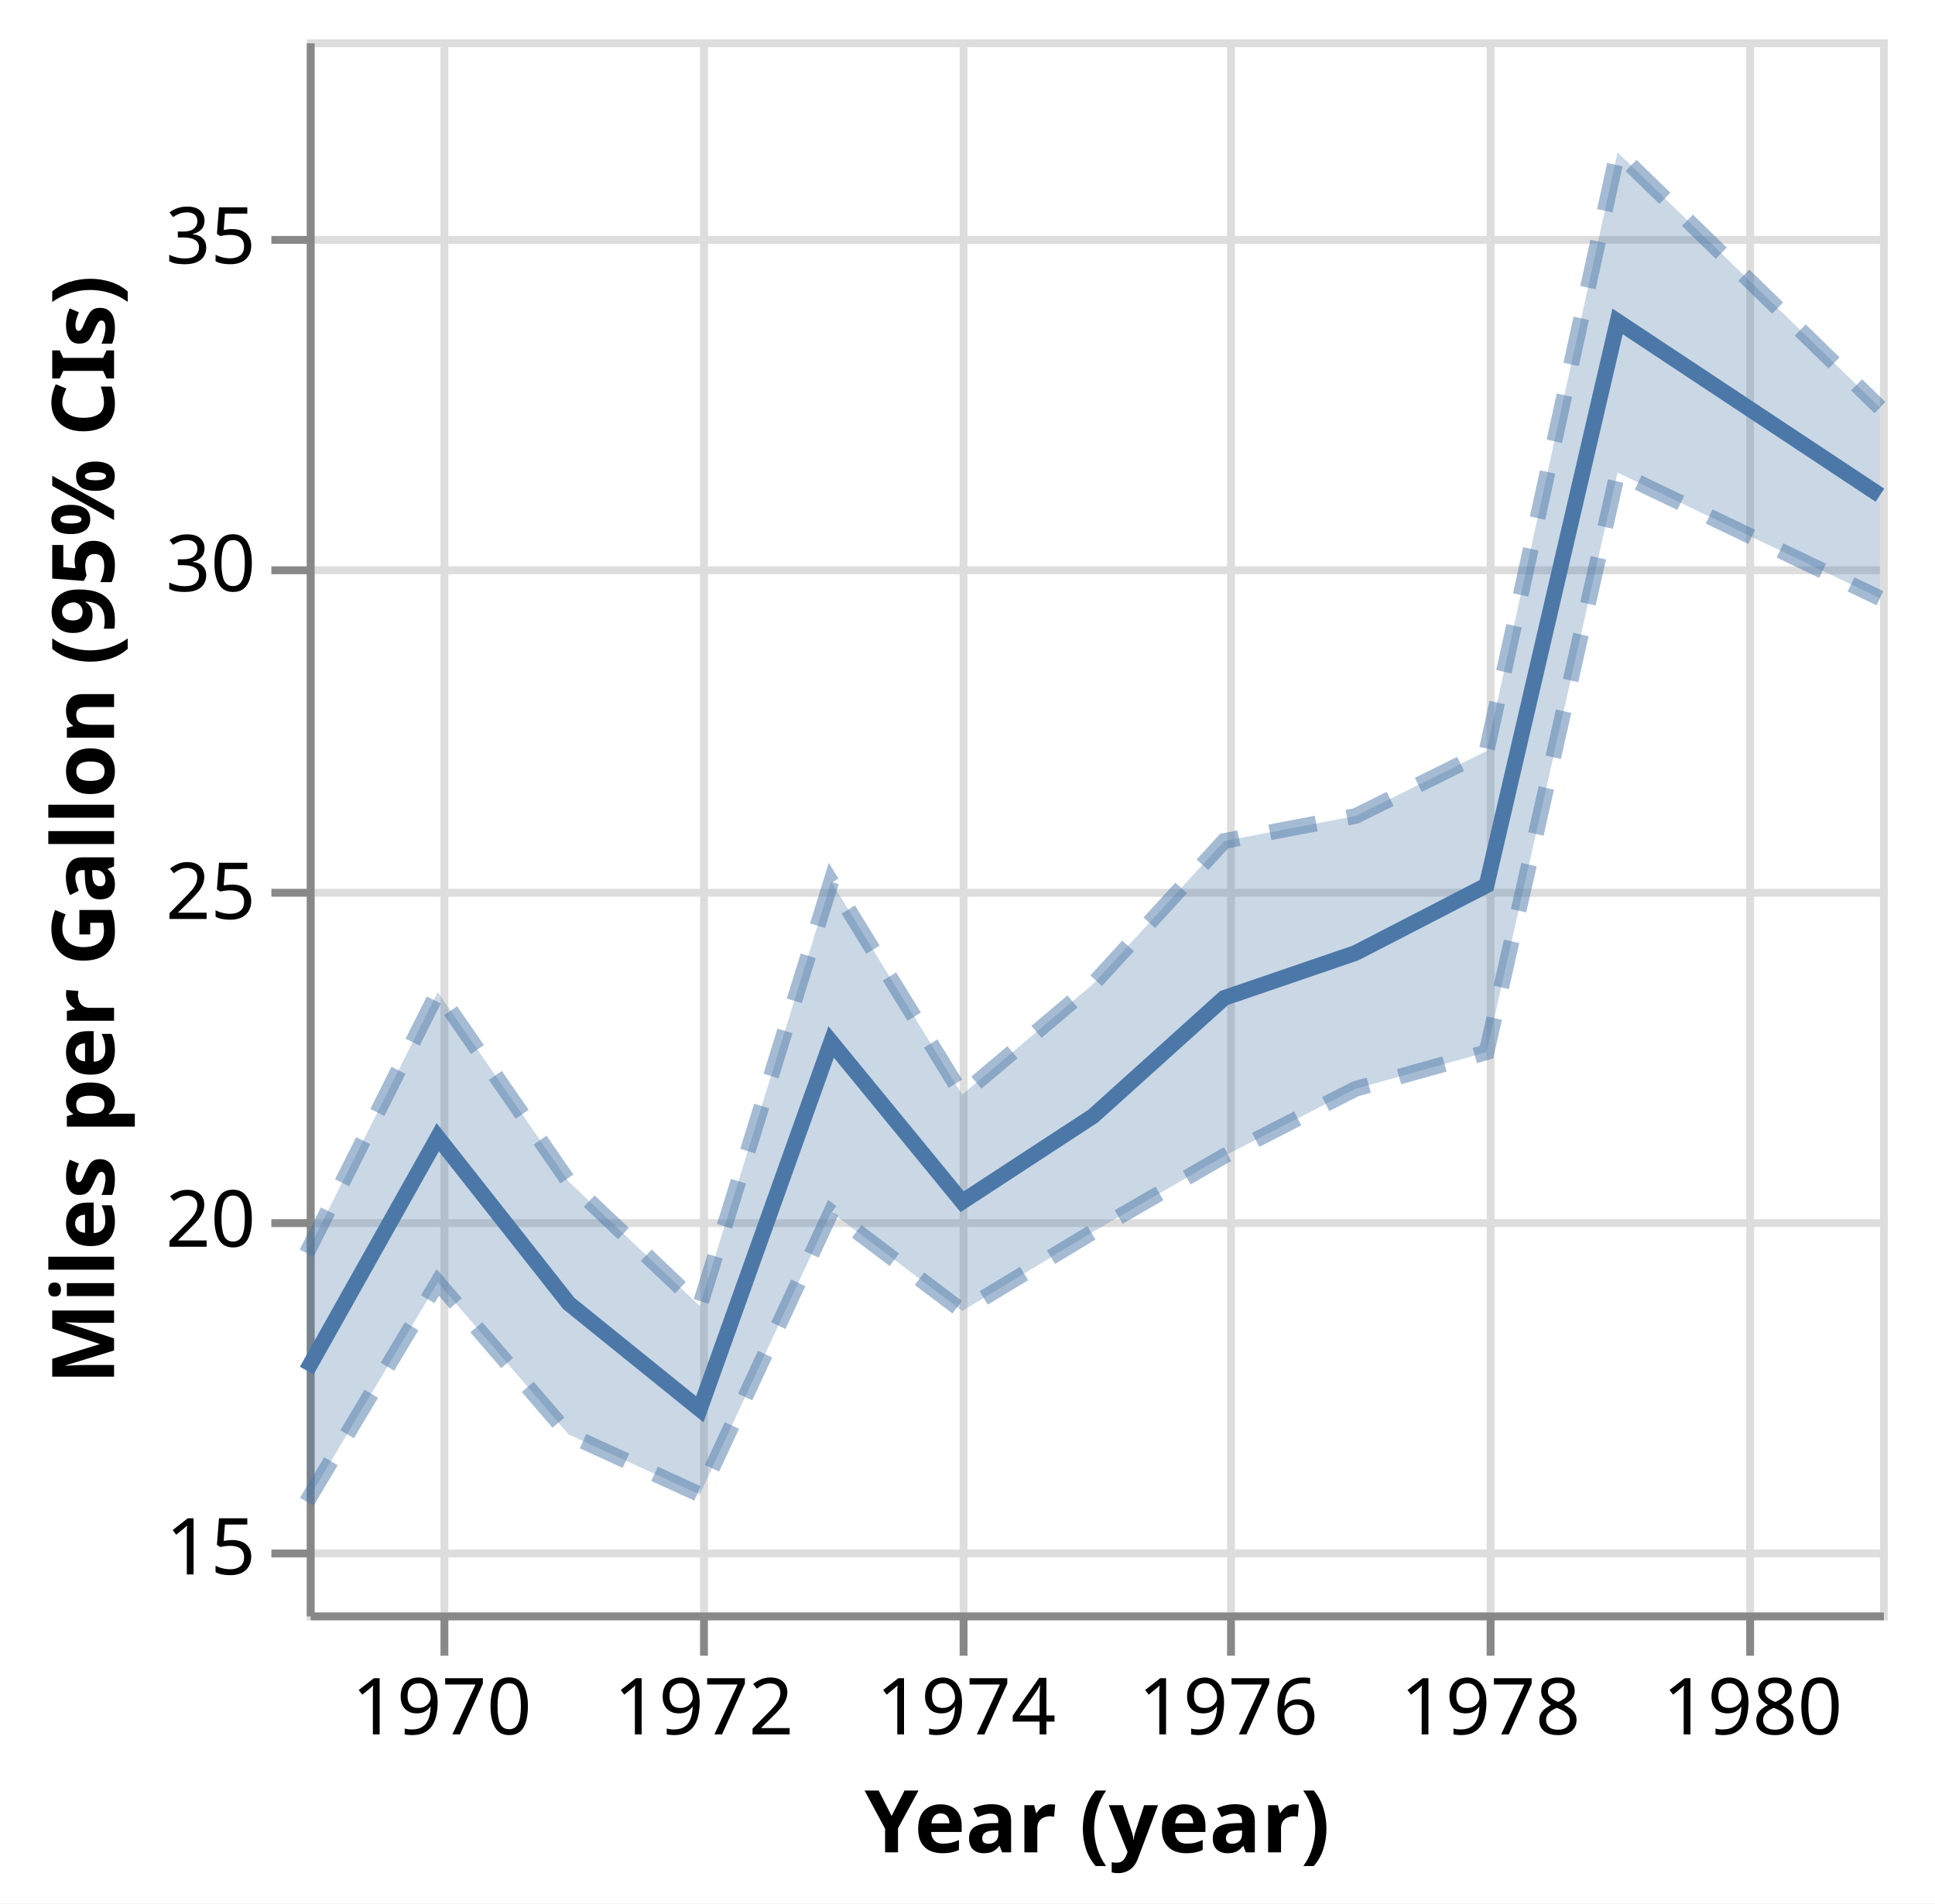
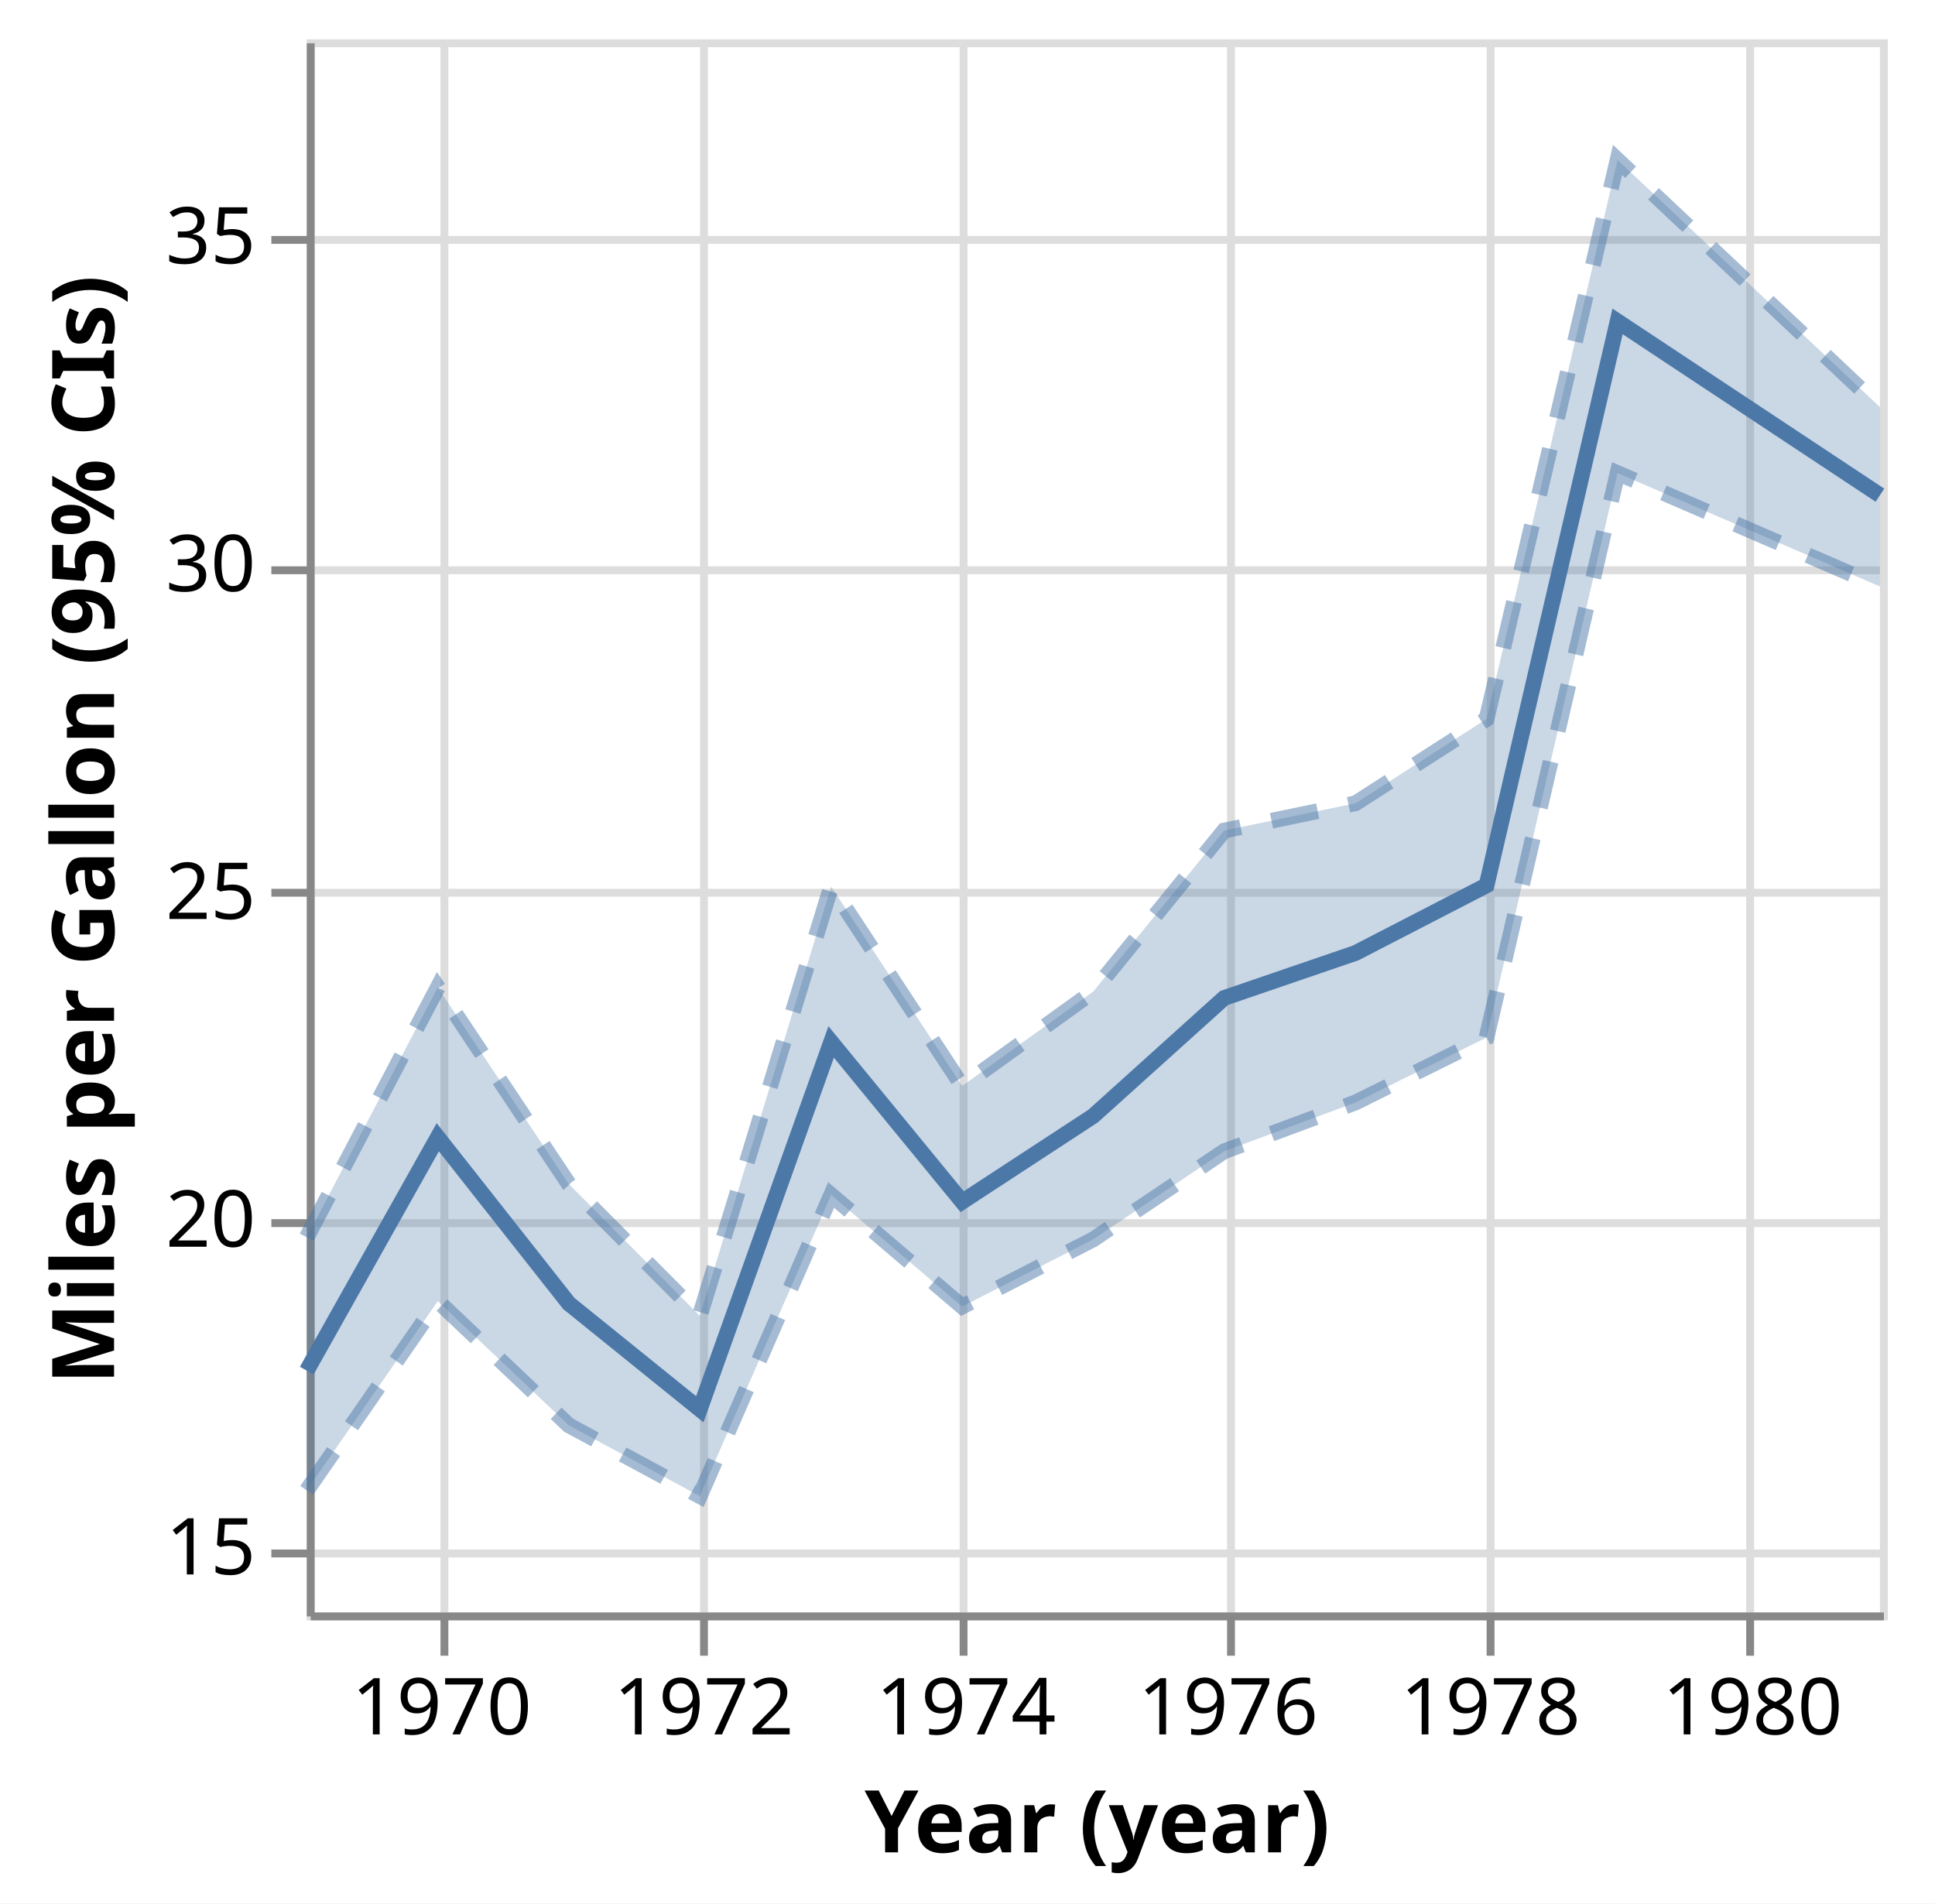
<svg xmlns="http://www.w3.org/2000/svg" class="marks" width="246" height="242" viewBox="0 0 246 242" version="1.1">
  <rect width="246" height="242" style="fill: white;" />
  <g transform="translate(39,5)">
    <g class="mark-group role-frame root">
      <g transform="translate(0,0)">
        <path class="background" d="M0.5,0.5h200v200h-200Z" style="fill: none; stroke: #ddd;" />
        <g>
          <g class="mark-group role-axis">
            <g transform="translate(0.5,200.5)">
              <path class="background" d="M0,0h0v0h0Z" style="pointer-events: none; fill: none;" />
              <g>
                <g class="mark-rule role-axis-grid" style="pointer-events: none;">
                  <line transform="translate(17,-200)" x2="0" y2="200" style="fill: none; stroke: #ddd; stroke-width: 1; opacity: 1;" />
                  <line transform="translate(50,-200)" x2="0" y2="200" style="fill: none; stroke: #ddd; stroke-width: 1; opacity: 1;" />
                  <line transform="translate(83,-200)" x2="0" y2="200" style="fill: none; stroke: #ddd; stroke-width: 1; opacity: 1;" />
                  <line transform="translate(117,-200)" x2="0" y2="200" style="fill: none; stroke: #ddd; stroke-width: 1; opacity: 1;" />
                  <line transform="translate(150,-200)" x2="0" y2="200" style="fill: none; stroke: #ddd; stroke-width: 1; opacity: 1;" />
                  <line transform="translate(183,-200)" x2="0" y2="200" style="fill: none; stroke: #ddd; stroke-width: 1; opacity: 1;" />
                </g>
              </g>
              <path class="foreground" d="" style="pointer-events: none; display: none; fill: none;" />
            </g>
          </g>
          <g class="mark-group role-axis">
            <g transform="translate(0.5,0.5)">
              <path class="background" d="M0,0h0v0h0Z" style="pointer-events: none; fill: none;" />
              <g>
                <g class="mark-rule role-axis-grid" style="pointer-events: none;">
                  <line transform="translate(0,192)" x2="200" y2="0" style="fill: none; stroke: #ddd; stroke-width: 1; opacity: 1;" />
                  <line transform="translate(0,150)" x2="200" y2="0" style="fill: none; stroke: #ddd; stroke-width: 1; opacity: 1;" />
                  <line transform="translate(0,108)" x2="200" y2="0" style="fill: none; stroke: #ddd; stroke-width: 1; opacity: 1;" />
                  <line transform="translate(0,67)" x2="200" y2="0" style="fill: none; stroke: #ddd; stroke-width: 1; opacity: 1;" />
                  <line transform="translate(0,25)" x2="200" y2="0" style="fill: none; stroke: #ddd; stroke-width: 1; opacity: 1;" />
                </g>
              </g>
              <path class="foreground" d="" style="pointer-events: none; display: none; fill: none;" />
            </g>
          </g>
          <g class="mark-group role-axis">
            <g transform="translate(0.5,200.5)">
              <path class="background" d="M0,0h0v0h0Z" style="pointer-events: none; fill: none;" />
              <g>
                <g class="mark-rule role-axis-tick" style="pointer-events: none;">
                  <line transform="translate(17,0)" x2="0" y2="5" style="fill: none; stroke: #888; stroke-width: 1; opacity: 1;" />
                  <line transform="translate(50,0)" x2="0" y2="5" style="fill: none; stroke: #888; stroke-width: 1; opacity: 1;" />
                  <line transform="translate(83,0)" x2="0" y2="5" style="fill: none; stroke: #888; stroke-width: 1; opacity: 1;" />
                  <line transform="translate(117,0)" x2="0" y2="5" style="fill: none; stroke: #888; stroke-width: 1; opacity: 1;" />
                  <line transform="translate(150,0)" x2="0" y2="5" style="fill: none; stroke: #888; stroke-width: 1; opacity: 1;" />
                  <line transform="translate(183,0)" x2="0" y2="5" style="fill: none; stroke: #888; stroke-width: 1; opacity: 1;" />
                </g>
                <g class="mark-text role-axis-label" style="pointer-events: none;">
                  <text text-anchor="middle" transform="translate(16.65526,15)" style="font-family: sans-serif; font-size: 10px; fill: #000; opacity: 1;">1970</text>
                  <text text-anchor="middle" transform="translate(49.96578,15)" style="font-family: sans-serif; font-size: 10px; fill: #000; opacity: 1;">1972</text>
                  <text text-anchor="middle" transform="translate(83.32193,15)" style="font-family: sans-serif; font-size: 10px; fill: #000; opacity: 1;">1974</text>
                  <text text-anchor="middle" transform="translate(116.6324,15)" style="font-family: sans-serif; font-size: 10px; fill: #000; opacity: 1;">1976</text>
                  <text text-anchor="middle" transform="translate(149.9886,15)" style="font-family: sans-serif; font-size: 10px; fill: #000; opacity: 1;">1978</text>
                  <text text-anchor="middle" transform="translate(183.2991,15)" style="font-family: sans-serif; font-size: 10px; fill: #000; opacity: 1;">1980</text>
                </g>
                <g class="mark-rule role-axis-domain" style="pointer-events: none;">
                  <line transform="translate(0,0)" x2="200" y2="0" style="fill: none; stroke: #888; stroke-width: 1; opacity: 1;" />
                </g>
                <g class="mark-text role-axis-title" style="pointer-events: none;">
                  <text text-anchor="middle" transform="translate(100,30)" style="font-family: sans-serif; font-size: 11px; font-weight: bold; fill: #000; opacity: 1;">Year (year)</text>
                </g>
              </g>
              <path class="foreground" d="" style="pointer-events: none; display: none; fill: none;" />
            </g>
          </g>
          <g class="mark-group role-axis">
            <g transform="translate(0.5,0.5)">
              <path class="background" d="M0,0h0v0h0Z" style="pointer-events: none; fill: none;" />
              <g>
                <g class="mark-rule role-axis-tick" style="pointer-events: none;">
                  <line transform="translate(0,192)" x2="-5" y2="0" style="fill: none; stroke: #888; stroke-width: 1; opacity: 1;" />
                  <line transform="translate(0,150)" x2="-5" y2="0" style="fill: none; stroke: #888; stroke-width: 1; opacity: 1;" />
                  <line transform="translate(0,108)" x2="-5" y2="0" style="fill: none; stroke: #888; stroke-width: 1; opacity: 1;" />
                  <line transform="translate(0,67)" x2="-5" y2="0" style="fill: none; stroke: #888; stroke-width: 1; opacity: 1;" />
                  <line transform="translate(0,25)" x2="-5" y2="0" style="fill: none; stroke: #888; stroke-width: 1; opacity: 1;" />
                </g>
                <g class="mark-text role-axis-label" style="pointer-events: none;">
                  <text text-anchor="end" transform="translate(-7,194.6667)" style="font-family: sans-serif; font-size: 10px; fill: #000; opacity: 1;">15</text>
                  <text text-anchor="end" transform="translate(-7,153)" style="font-family: sans-serif; font-size: 10px; fill: #000; opacity: 1;">20</text>
                  <text text-anchor="end" transform="translate(-7,111.3333)" style="font-family: sans-serif; font-size: 10px; fill: #000; opacity: 1;">25</text>
                  <text text-anchor="end" transform="translate(-7,69.66667)" style="font-family: sans-serif; font-size: 10px; fill: #000; opacity: 1;">30</text>
                  <text text-anchor="end" transform="translate(-7,28)" style="font-family: sans-serif; font-size: 10px; fill: #000; opacity: 1;">35</text>
                </g>
                <g class="mark-rule role-axis-domain" style="pointer-events: none;">
                  <line transform="translate(0,200)" x2="0" y2="-200" style="fill: none; stroke: #888; stroke-width: 1; opacity: 1;" />
                </g>
                <g class="mark-text role-axis-title" style="pointer-events: none;">
                  <text text-anchor="middle" transform="translate(-23,100) rotate(-90) translate(0,-2)" style="font-family: sans-serif; font-size: 11px; font-weight: bold; fill: #000; opacity: 1;">Miles per Gallon (95% CIs)</text>
                </g>
              </g>
              <path class="foreground" d="" style="pointer-events: none; display: none; fill: none;" />
            </g>
          </g>
          <g class="mark-area role-mark layer_0_layer_0_marks">
-             <path d="M0,185.927L16.655,158.043L33.311,177.388L49.966,185.005L66.667,149.09L83.322,161.667L99.977,151.596L116.632,141.964L133.333,133.428L149.989,128.772L166.644,55.088L200,71.057L200,46.818L166.644,14.364L149.989,90.488L133.333,98.744L116.632,101.923L99.977,120.098L83.322,134.167L66.667,107.099L49.966,161.042L33.311,145.238L16.655,121.131L0,154.31Z" style="fill: #4c78a8; opacity: 0.3;" />
+             <path d="M0,184.483L16.655,160.417L33.311,176.205L49.966,185.208L66.667,146.921L83.322,161.111L99.977,152.574L116.632,141.369L133.333,135.162L149.989,126.902L166.644,55.148L200,69.558L200,46.756L166.644,15.331L149.989,86.402L133.333,97.125L116.632,100.592L99.977,121.075L83.322,133.056L66.667,107.716L49.966,162.292L33.311,145.528L16.655,120.528L0,152.299Z" style="fill: #4c78a8; opacity: 0.3;" />
          </g>
          <g class="mark-line role-mark layer_0_layer_1_marks">
-             <path d="M0,185.927L16.655,158.043L33.311,177.388L49.966,185.005L66.667,149.09L83.322,161.667L99.977,151.596L116.632,141.964L133.333,133.428L149.989,128.772L166.644,55.088L200,71.057" style="fill: none; stroke: #4c78a8; stroke-width: 2; stroke-dasharray: 6,4; opacity: 0.5;" />
+             <path d="M0,184.483L16.655,160.417L33.311,176.205L49.966,185.208L66.667,146.921L83.322,161.111L99.977,152.574L116.632,141.369L133.333,135.162L149.989,126.902L166.644,55.148L200,69.558" style="fill: none; stroke: #4c78a8; stroke-width: 2; stroke-dasharray: 6,4; opacity: 0.5;" />
          </g>
          <g class="mark-line role-mark layer_0_layer_2_marks">
-             <path d="M0,154.31L16.655,121.131L33.311,145.238L49.966,161.042L66.667,107.099L83.322,134.167L99.977,120.098L116.632,101.923L133.333,98.744L149.989,90.488L166.644,14.364L200,46.818" style="fill: none; stroke: #4c78a8; stroke-width: 2; stroke-dasharray: 6,4; opacity: 0.5;" />
+             <path d="M0,152.299L16.655,120.528L33.311,145.528L49.966,162.292L66.667,107.716L83.322,133.056L99.977,121.075L116.632,100.592L133.333,97.125L149.989,86.402L166.644,15.331L200,46.756" style="fill: none; stroke: #4c78a8; stroke-width: 2; stroke-dasharray: 6,4; opacity: 0.5;" />
          </g>
          <g class="mark-line role-mark layer_1_marks">
            <path d="M0,169.253L16.655,139.583L33.311,160.714L49.966,174.167L66.667,127.469L83.322,147.778L99.977,136.887L116.632,121.875L133.333,116.157L149.989,107.557L166.644,35.862L200,57.958" style="fill: none; stroke: #4c78a8; stroke-width: 2;" />
          </g>
        </g>
        <path class="foreground" d="" style="display: none; fill: none;" />
      </g>
    </g>
  </g>
</svg>
